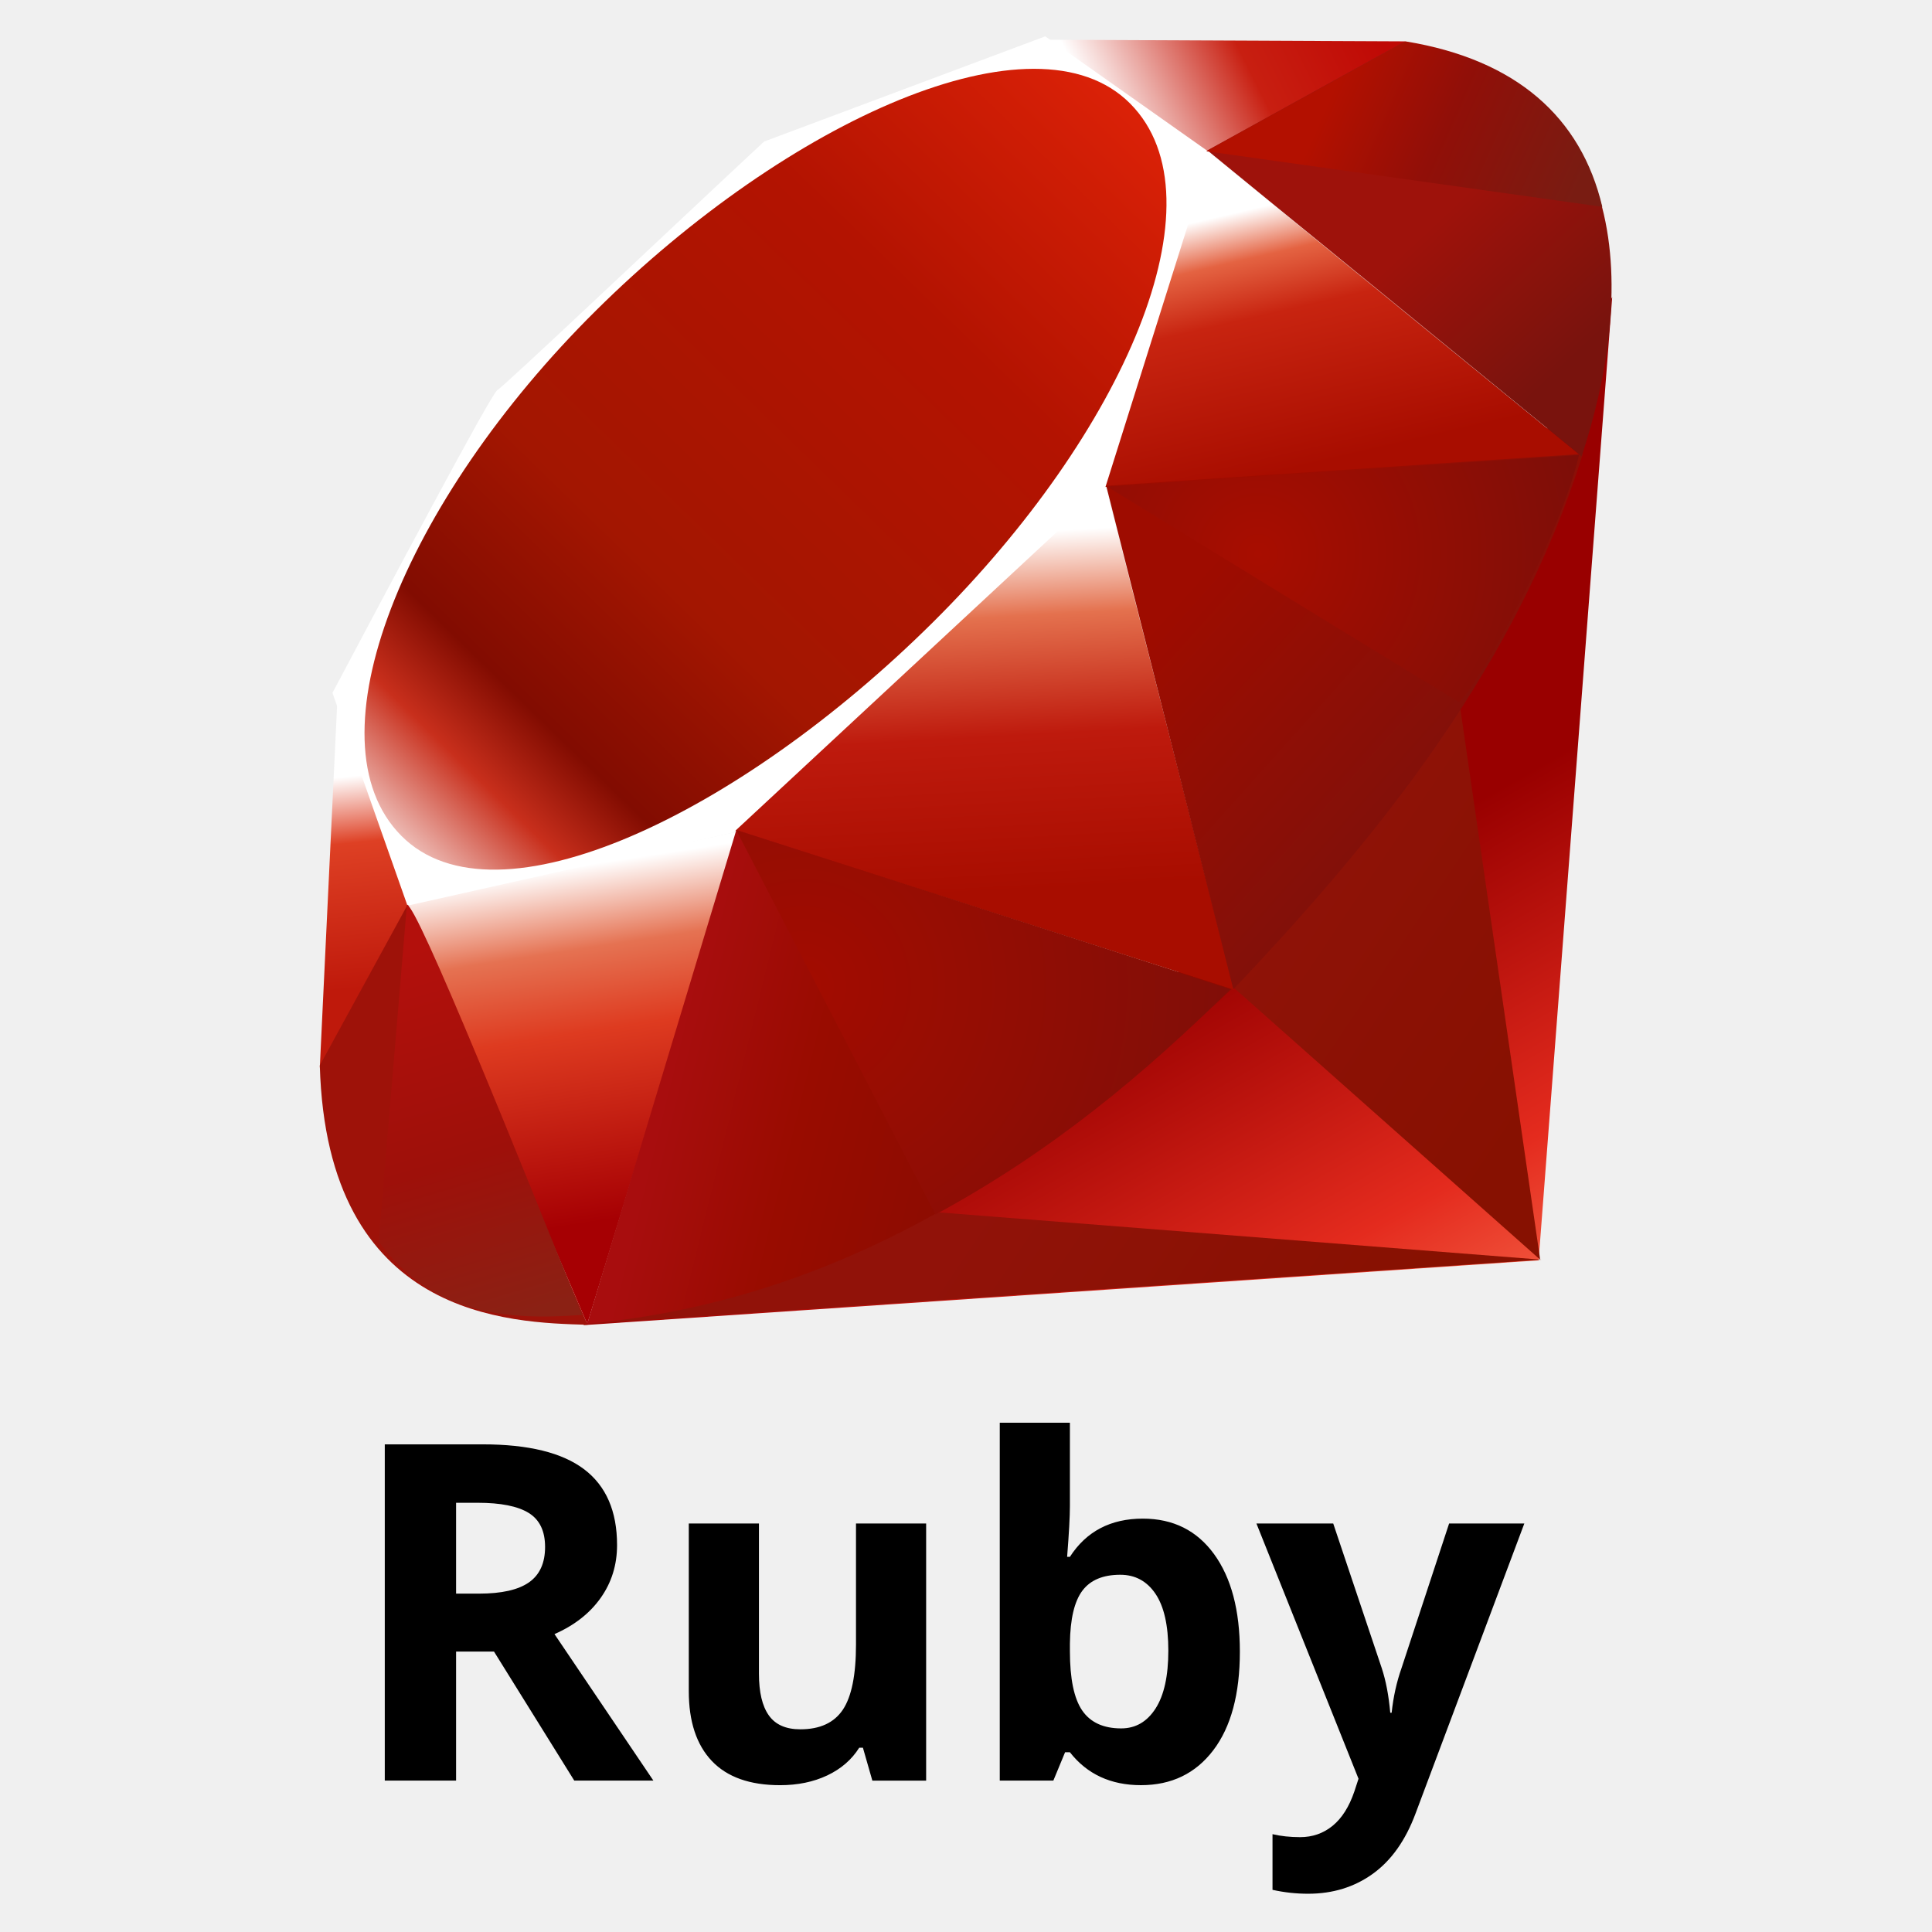
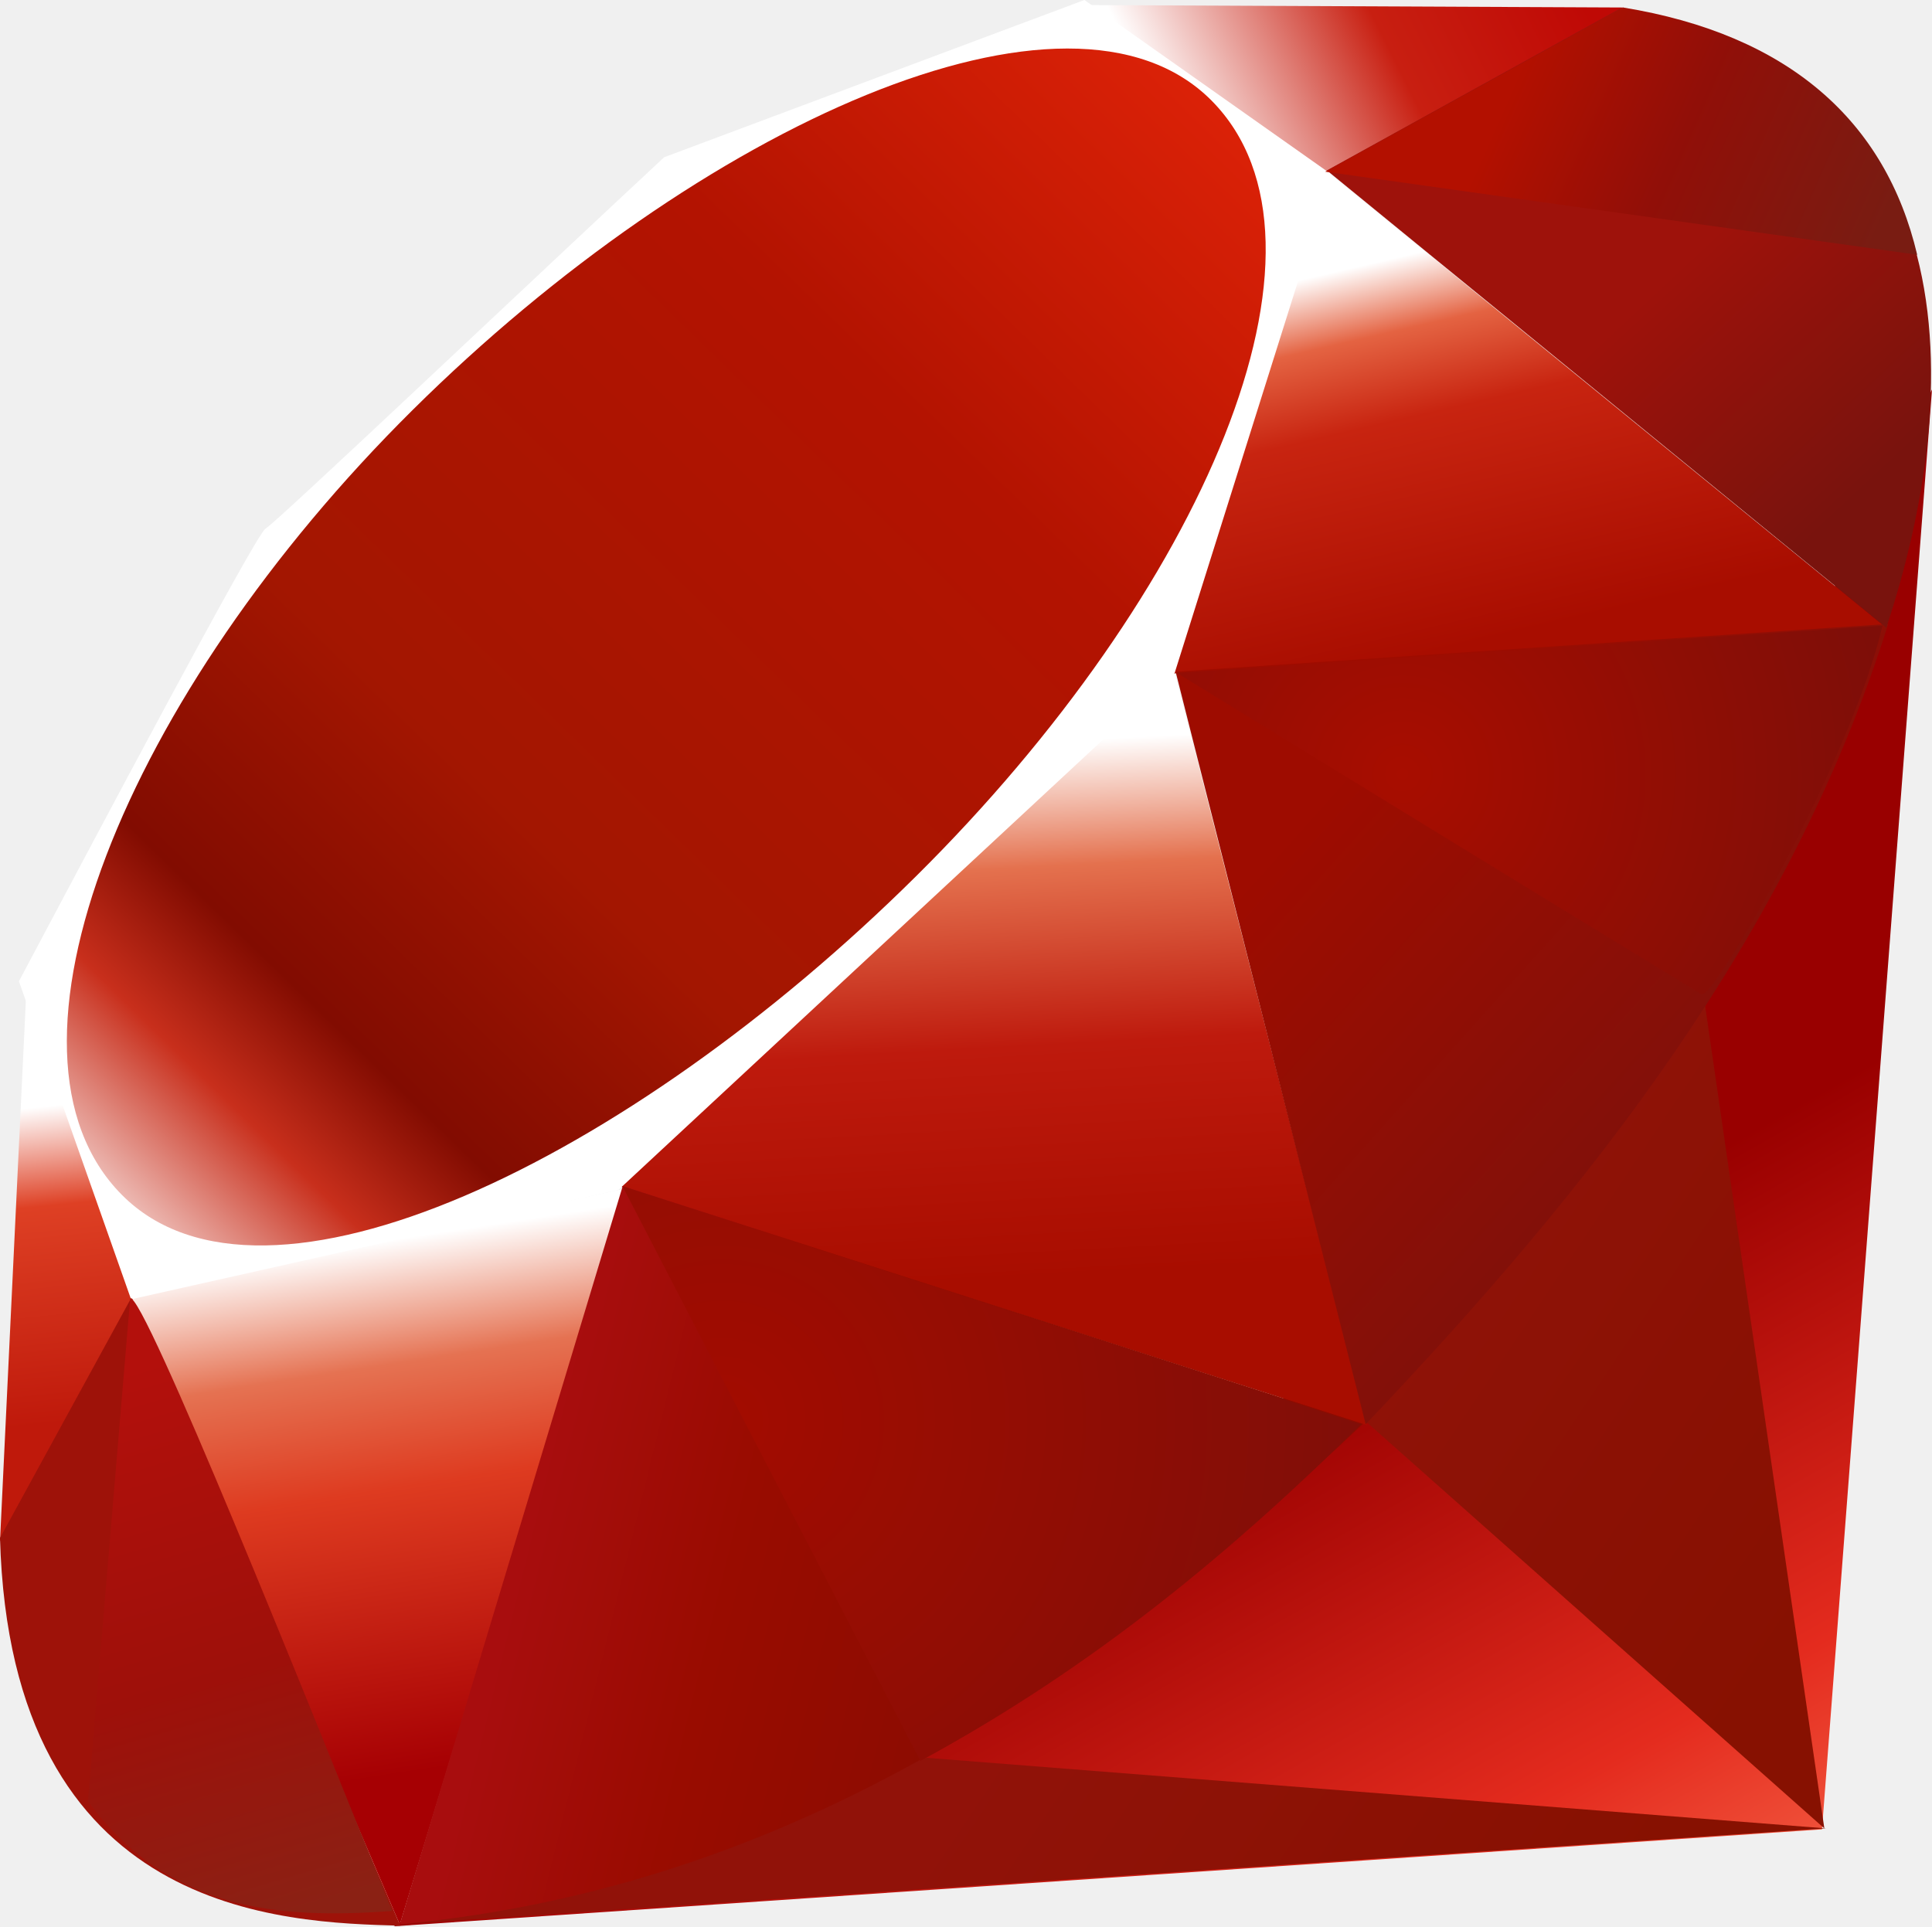
- <svg xmlns="http://www.w3.org/2000/svg" viewBox="0 0 128 128" id="ruby">
-   <path d="M30.217 109.422v8.547h-4.724v-22.277h6.491c3.026 0 5.266.551 6.719 1.653 1.453 1.103 2.179 2.776 2.179 5.02 0 1.311-.361 2.477-1.083 3.497-.721 1.021-1.742 1.822-3.063 2.401l6.552 9.705h-5.242l-5.317-8.547h-2.512zm0-3.84h1.524c1.492 0 2.595-.25 3.306-.747.71-.498 1.066-1.28 1.066-2.346 0-1.057-.363-1.808-1.089-2.255-.726-.447-1.851-.671-3.375-.671h-1.432v6.019zM57.795 117.969l-.625-2.179h-.244c-.498.793-1.205 1.404-2.118 1.836-.915.432-1.957.647-3.124.647-2.002 0-3.509-.535-4.526-1.607-1.016-1.072-1.524-2.613-1.524-4.624v-11.108h4.648v9.95c0 1.229.218 2.151.656 2.766.436.615 1.131.921 2.086.921 1.301 0 2.24-.435 2.819-1.302.579-.869.869-2.308.869-4.319v-8.015h4.647v17.035h-3.564zM75.713 100.613c2.011 0 3.586.786 4.725 2.355 1.137 1.569 1.706 3.72 1.706 6.453 0 2.813-.587 4.992-1.759 6.535-1.173 1.545-2.771 2.316-4.793 2.316-2 0-3.57-.727-4.708-2.18h-.32l-.776 1.875h-3.551v-23.707h4.647v5.516c0 .701-.062 1.823-.184 3.368h.184c1.086-1.686 2.697-2.531 4.829-2.531zm-1.493 3.719c-1.147 0-1.985.353-2.513 1.059-.528.707-.803 1.872-.823 3.498v.502c0 1.829.271 3.139.814 3.932.544.792 1.405 1.188 2.583 1.188.955 0 1.713-.44 2.278-1.318.564-.878.846-2.156.846-3.832 0-1.676-.286-2.934-.854-3.772-.568-.838-1.345-1.257-2.331-1.257zM83.241 100.934h5.088l3.215 9.584c.275.833.463 1.818.564 2.956h.092c.111-1.046.329-2.032.654-2.956l3.154-9.584h4.983l-7.207 19.214c-.661 1.777-1.602 3.108-2.826 3.992-1.225.884-2.654 1.325-4.29 1.325-.803 0-1.59-.086-2.361-.259v-3.687c.558.131 1.167.197 1.828.197.822 0 1.541-.251 2.156-.754.615-.502 1.095-1.261 1.44-2.277l.274-.839-6.764-16.912z" />
-   <linearGradient id="a" x1="143.917" x2="125.854" y1="2125.439" y2="2157.331" gradientTransform="matrix(1 0 0 -1 -47.5 2221)" gradientUnits="userSpaceOnUse">
-     <stop offset="0" stop-color="#FB7655" />
-     <stop offset="0" stop-color="#FB7655" />
-     <stop offset=".41" stop-color="#E42B1E" />
-     <stop offset=".99" stop-color="#900" />
-     <stop offset="1" stop-color="#900" />
-   </linearGradient>
-   <path fill="url(#a)" d="M87.524 58.767l-48.886 29.028 63.3-4.294 4.875-63.828z" />
-   <linearGradient id="b" x1="152.913" x2="129.634" y1="2152.229" y2="2167.85" gradientTransform="matrix(1 0 0 -1 -47.5 2221)" gradientUnits="userSpaceOnUse">
-     <stop offset="0" stop-color="#871101" />
-     <stop offset="0" stop-color="#871101" />
-     <stop offset=".99" stop-color="#911209" />
-     <stop offset="1" stop-color="#911209" />
-   </linearGradient>
-   <path fill="url(#b)" d="M102.041 83.457l-5.441-37.552-14.818 19.57z" />
-   <linearGradient id="c" x1="134.287" x2="111.008" y1="2124.472" y2="2140.093" gradientTransform="matrix(1 0 0 -1 -47.5 2221)" gradientUnits="userSpaceOnUse">
-     <stop offset="0" stop-color="#871101" />
-     <stop offset="0" stop-color="#871101" />
-     <stop offset=".99" stop-color="#911209" />
-     <stop offset="1" stop-color="#911209" />
-   </linearGradient>
-   <path fill="url(#c)" d="M102.114 83.457l-39.858-3.129-23.405 7.385z" />
-   <linearGradient id="d" x1="85.411" x2="89.02" y1="2163.54" y2="2140.086" gradientTransform="matrix(1 0 0 -1 -47.5 2221)" gradientUnits="userSpaceOnUse">
-     <stop offset="0" stop-color="#fff" />
-     <stop offset="0" stop-color="#fff" />
-     <stop offset=".23" stop-color="#E57252" />
-     <stop offset=".46" stop-color="#DE3B20" />
-     <stop offset=".99" stop-color="#A60003" />
-     <stop offset="1" stop-color="#A60003" />
-   </linearGradient>
-   <path fill="url(#d)" d="M38.906 87.722l9.957-32.62-21.91 4.686z" />
-   <linearGradient id="e" x1="110.233" x2="111.563" y1="2185.439" y2="2161.502" gradientTransform="matrix(1 0 0 -1 -47.5 2221)" gradientUnits="userSpaceOnUse">
-     <stop offset="0" stop-color="#fff" />
-     <stop offset="0" stop-color="#fff" />
-     <stop offset=".23" stop-color="#E4714E" />
-     <stop offset=".56" stop-color="#BE1A0D" />
-     <stop offset=".99" stop-color="#A80D00" />
-     <stop offset="1" stop-color="#A80D00" />
-   </linearGradient>
-   <path fill="url(#e)" d="M81.777 65.582l-9.162-35.887-26.219 24.577z" />
-   <linearGradient id="f" x1="132.261" x2="136.242" y1="2207.563" y2="2190.407" gradientTransform="matrix(1 0 0 -1 -47.5 2221)" gradientUnits="userSpaceOnUse">
-     <stop offset="0" stop-color="#fff" />
-     <stop offset="0" stop-color="#fff" />
-     <stop offset=".18" stop-color="#E46342" />
-     <stop offset=".4" stop-color="#C82410" />
-     <stop offset=".99" stop-color="#A80D00" />
-     <stop offset="1" stop-color="#A80D00" />
-   </linearGradient>
-   <path fill="url(#f)" d="M104.734 30.201l-24.785-20.243-6.901 22.313z" />
-   <linearGradient id="g" x1="120.105" x2="137.258" y1="2213.604" y2="2222.18" gradientTransform="matrix(1 0 0 -1 -47.5 2221)" gradientUnits="userSpaceOnUse">
-     <stop offset="0" stop-color="#fff" />
-     <stop offset="0" stop-color="#fff" />
-     <stop offset=".54" stop-color="#C81F11" />
-     <stop offset=".99" stop-color="#BF0905" />
-     <stop offset="1" stop-color="#BF0905" />
-   </linearGradient>
-   <path fill="url(#g)" d="M93.142 2.741l-14.576 8.056-9.197-8.164z" />
-   <linearGradient id="h" x1="70.375" x2="71.787" y1="2169.518" y2="2155.382" gradientTransform="matrix(1 0 0 -1 -47.5 2221)" gradientUnits="userSpaceOnUse">
-     <stop offset="0" stop-color="#fff" />
-     <stop offset="0" stop-color="#fff" />
-     <stop offset=".31" stop-color="#DE4024" />
-     <stop offset=".99" stop-color="#BF190B" />
-     <stop offset="1" stop-color="#BF190B" />
-   </linearGradient>
-   <path fill="url(#h)" d="M21.188 70.73l6.107-11.137-4.941-13.267z" />
-   <path fill="#fff" d="M22.026 45.905l4.97 14.098 21.595-4.845 24.655-22.913 6.958-22.1-10.955-7.737-18.627 6.971c-5.868 5.458-17.256 16.258-17.667 16.461-.406.208-7.519 13.653-10.929 20.065z" />
-   <linearGradient id="i" x1="60.669" x2="127.036" y1="2151.563" y2="2219.806" gradientTransform="matrix(1 0 0 -1 -47.5 2221)" gradientUnits="userSpaceOnUse">
-     <stop offset="0" stop-color="#BD0012" />
-     <stop offset="0" stop-color="#BD0012" />
-     <stop offset=".07" stop-color="#fff" />
-     <stop offset=".17" stop-color="#fff" />
-     <stop offset=".27" stop-color="#C82F1C" />
-     <stop offset=".33" stop-color="#820C01" />
-     <stop offset=".46" stop-color="#A31601" />
-     <stop offset=".72" stop-color="#B31301" />
-     <stop offset=".99" stop-color="#E82609" />
-     <stop offset="1" stop-color="#E82609" />
-   </linearGradient>
-   <path fill="url(#i)" d="M39.477 20.581c12.719-12.611 29.115-20.061 35.407-13.712 6.289 6.348-.38 21.776-13.099 34.382-12.718 12.607-28.912 20.468-35.199 14.119-6.294-6.344.173-22.183 12.891-34.789z" />
-   <linearGradient id="j" x1="111.505" x2="91.514" y1="2144.677" y2="2149.611" gradientTransform="matrix(1 0 0 -1 -47.5 2221)" gradientUnits="userSpaceOnUse">
-     <stop offset="0" stop-color="#8C0C01" />
-     <stop offset="0" stop-color="#8C0C01" />
-     <stop offset=".54" stop-color="#990C00" />
-     <stop offset=".99" stop-color="#A80D0E" />
-     <stop offset="1" stop-color="#A80D0E" />
-   </linearGradient>
-   <path fill="url(#j)" d="M38.906 87.709l9.879-32.724 32.811 10.541c-11.864 11.125-25.058 20.528-42.69 22.183z" />
-   <linearGradient id="k" x1="145.839" x2="128.08" y1="2168.67" y2="2184.586" gradientTransform="matrix(1 0 0 -1 -47.5 2221)" gradientUnits="userSpaceOnUse">
-     <stop offset="0" stop-color="#7E110B" />
-     <stop offset="0" stop-color="#7E110B" />
-     <stop offset=".99" stop-color="#9E0C00" />
-     <stop offset="1" stop-color="#9E0C00" />
-   </linearGradient>
-   <path fill="url(#k)" d="M73.289 32.181l8.423 33.363c9.91-10.419 18.804-21.621 23.159-35.476l-31.582 2.113z" />
-   <linearGradient id="l" x1="152.364" x2="143.518" y1="2197.874" y2="2207.331" gradientTransform="matrix(1 0 0 -1 -47.5 2221)" gradientUnits="userSpaceOnUse">
-     <stop offset="0" stop-color="#79130D" />
-     <stop offset="0" stop-color="#79130D" />
-     <stop offset=".99" stop-color="#9E120B" />
-     <stop offset="1" stop-color="#9E120B" />
-   </linearGradient>
-   <path fill="url(#l)" d="M104.785 30.236c3.371-10.174 4.148-24.768-11.746-27.477l-13.043 7.204 24.789 20.273z" />
-   <path fill="#9E1209" d="M21.188 70.583c.467 16.789 12.581 17.04 17.741 17.188l-11.92-27.837-5.821 10.649z" />
-   <radialGradient id="m" cx="130.847" cy="2184.281" r="21.762" gradientTransform="matrix(1 0 0 -1 -47.5 2221)" gradientUnits="userSpaceOnUse">
-     <stop offset="0" stop-color="#A80D00" />
-     <stop offset="0" stop-color="#A80D00" />
-     <stop offset=".99" stop-color="#7E0E08" />
-     <stop offset="1" stop-color="#7E0E08" />
+ <svg xmlns="http://www.w3.org/2000/svg" xmlns:xlink="http://www.w3.org/1999/xlink" version="1.1" id="Layer_1" width="198.13" height="197.58" viewBox="0 0 198.13 197.58" overflow="visible" enable-background="new 0 0 198.13 197.58" xml:space="preserve">
+   <defs id="defs3489">
+     <linearGradient id="XMLID_17_-9" gradientUnits="userSpaceOnUse" x1="174.074" y1="215.549" x2="132.276" y2="141.753">
+       <stop offset="0" style="stop-color:#FB7655" id="stop3272-4" />
+       <stop offset="0" style="stop-color:#FB7655" id="stop3274-5" />
+       <stop offset="0.41" style="stop-color:#E42B1E" id="stop3276-1" />
+       <stop offset="0.99" style="stop-color:#990000" id="stop3278-0" />
+       <stop offset="1" style="stop-color:#990000" id="stop3280-3" />
+     </linearGradient>
+     <linearGradient id="XMLID_18_-7" gradientUnits="userSpaceOnUse" x1="194.895" y1="153.558" x2="141.028" y2="117.409">
+       <stop offset="0" style="stop-color:#871101" id="stop3285-8" />
+       <stop offset="0" style="stop-color:#871101" id="stop3287-8" />
+       <stop offset="0.99" style="stop-color:#911209" id="stop3289-6" />
+       <stop offset="1" style="stop-color:#911209" id="stop3291-0" />
+     </linearGradient>
+     <linearGradient id="XMLID_19_-4" gradientUnits="userSpaceOnUse" x1="151.795" y1="217.785" x2="97.93" y2="181.638">
+       <stop offset="0" style="stop-color:#871101" id="stop3296-6" />
+       <stop offset="0" style="stop-color:#871101" id="stop3298-7" />
+       <stop offset="0.99" style="stop-color:#911209" id="stop3300-6" />
+       <stop offset="1" style="stop-color:#911209" id="stop3302-0" />
+     </linearGradient>
+     <linearGradient id="XMLID_20_-9" gradientUnits="userSpaceOnUse" x1="38.696" y1="127.391" x2="47.047" y2="181.661">
+       <stop offset="0" style="stop-color:#FFFFFF" id="stop3307-7" />
+       <stop offset="0" style="stop-color:#FFFFFF" id="stop3309-5" />
+       <stop offset="0.23" style="stop-color:#E57252" id="stop3311-9" />
+       <stop offset="0.46" style="stop-color:#DE3B20" id="stop3313-7" />
+       <stop offset="0.99" style="stop-color:#A60003" id="stop3315-8" />
+       <stop offset="1" style="stop-color:#A60003" id="stop3317-5" />
+     </linearGradient>
+     <linearGradient id="XMLID_21_-3" gradientUnits="userSpaceOnUse" x1="96.133" y1="76.715" x2="99.21" y2="132.102">
+       <stop offset="0" style="stop-color:#FFFFFF" id="stop3322-3" />
+       <stop offset="0" style="stop-color:#FFFFFF" id="stop3324-8" />
+       <stop offset="0.23" style="stop-color:#E4714E" id="stop3326-3" />
+       <stop offset="0.56" style="stop-color:#BE1A0D" id="stop3328-7" />
+       <stop offset="0.99" style="stop-color:#A80D00" id="stop3330-9" />
+       <stop offset="1" style="stop-color:#A80D00" id="stop3332-3" />
+     </linearGradient>
+     <linearGradient id="XMLID_22_-7" gradientUnits="userSpaceOnUse" x1="147.103" y1="25.521" x2="156.314" y2="65.216">
+       <stop offset="0" style="stop-color:#FFFFFF" id="stop3337-8" />
+       <stop offset="0" style="stop-color:#FFFFFF" id="stop3339-7" />
+       <stop offset="0.18" style="stop-color:#E46342" id="stop3341-4" />
+       <stop offset="0.4" style="stop-color:#C82410" id="stop3343-1" />
+       <stop offset="0.99" style="stop-color:#A80D00" id="stop3345-9" />
+       <stop offset="1" style="stop-color:#A80D00" id="stop3347-0" />
+     </linearGradient>
+     <linearGradient id="XMLID_23_-9" gradientUnits="userSpaceOnUse" x1="118.976" y1="11.541" x2="158.669" y2="-8.305">
+       <stop offset="0" style="stop-color:#FFFFFF" id="stop3352-8" />
+       <stop offset="0" style="stop-color:#FFFFFF" id="stop3354-8" />
+       <stop offset="0.54" style="stop-color:#C81F11" id="stop3356-5" />
+       <stop offset="0.99" style="stop-color:#BF0905" id="stop3358-8" />
+       <stop offset="1" style="stop-color:#BF0905" id="stop3360-4" />
+     </linearGradient>
+     <linearGradient id="XMLID_24_-3" gradientUnits="userSpaceOnUse" x1="3.903" y1="113.555" x2="7.17" y2="146.263">
+       <stop offset="0" style="stop-color:#FFFFFF" id="stop3365-7" />
+       <stop offset="0" style="stop-color:#FFFFFF" id="stop3367-1" />
+       <stop offset="0.31" style="stop-color:#DE4024" id="stop3369-3" />
+       <stop offset="0.99" style="stop-color:#BF190B" id="stop3371-8" />
+       <stop offset="1" style="stop-color:#BF190B" id="stop3373-0" />
+     </linearGradient>
+     <linearGradient id="XMLID_25_-9" gradientUnits="userSpaceOnUse" x1="-18.556" y1="155.105" x2="135.015" y2="-2.809">
+       <stop offset="0" style="stop-color:#BD0012" id="stop3380-7" />
+       <stop offset="0" style="stop-color:#BD0012" id="stop3382-9" />
+       <stop offset="0.07" style="stop-color:#FFFFFF" id="stop3384-9" />
+       <stop offset="0.17" style="stop-color:#FFFFFF" id="stop3386-3" />
+       <stop offset="0.27" style="stop-color:#C82F1C" id="stop3388-2" />
+       <stop offset="0.33" style="stop-color:#820C01" id="stop3390-4" />
+       <stop offset="0.46" style="stop-color:#A31601" id="stop3392-3" />
+       <stop offset="0.72" style="stop-color:#B31301" id="stop3394-7" />
+       <stop offset="0.99" style="stop-color:#E82609" id="stop3396-1" />
+       <stop offset="1" style="stop-color:#E82609" id="stop3398-2" />
+     </linearGradient>
+     <linearGradient id="XMLID_26_-2" gradientUnits="userSpaceOnUse" x1="99.075" y1="171.033" x2="52.818" y2="159.617">
+       <stop offset="0" style="stop-color:#8C0C01" id="stop3403-0" />
+       <stop offset="0" style="stop-color:#8C0C01" id="stop3405-2" />
+       <stop offset="0.54" style="stop-color:#990C00" id="stop3407-1" />
+       <stop offset="0.99" style="stop-color:#A80D0E" id="stop3409-7" />
+       <stop offset="1" style="stop-color:#A80D0E" id="stop3411-5" />
+     </linearGradient>
+     <linearGradient id="XMLID_27_-1" gradientUnits="userSpaceOnUse" x1="178.526" y1="115.515" x2="137.433" y2="78.684">
+       <stop offset="0" style="stop-color:#7E110B" id="stop3416-7" />
+       <stop offset="0" style="stop-color:#7E110B" id="stop3418-4" />
+       <stop offset="0.99" style="stop-color:#9E0C00" id="stop3420-1" />
+       <stop offset="1" style="stop-color:#9E0C00" id="stop3422-7" />
+     </linearGradient>
+     <linearGradient id="XMLID_28_-1" gradientUnits="userSpaceOnUse" x1="193.624" y1="47.937" x2="173.154" y2="26.054">
+       <stop offset="0" style="stop-color:#79130D" id="stop3427-1" />
+       <stop offset="0" style="stop-color:#79130D" id="stop3429-1" />
+       <stop offset="0.99" style="stop-color:#9E120B" id="stop3431-7" />
+       <stop offset="1" style="stop-color:#9E120B" id="stop3433-0" />
+     </linearGradient>
+     <radialGradient id="XMLID_29_-4" cx="143.832" cy="79.388" r="50.358" gradientUnits="userSpaceOnUse">
+       <stop offset="0" style="stop-color:#A80D00" id="stop3440-0" />
+       <stop offset="0" style="stop-color:#A80D00" id="stop3442-8" />
+       <stop offset="0.99" style="stop-color:#7E0E08" id="stop3444-5" />
+       <stop offset="1" style="stop-color:#7E0E08" id="stop3446-1" />
+     </radialGradient>
+     <radialGradient id="XMLID_30_-6" cx="74.092" cy="145.751" r="66.944" gradientUnits="userSpaceOnUse">
+       <stop offset="0" style="stop-color:#A30C00" id="stop3451-6" />
+       <stop offset="0" style="stop-color:#A30C00" id="stop3453-2" />
+       <stop offset="0.99" style="stop-color:#800E08" id="stop3455-1" />
+       <stop offset="1" style="stop-color:#800E08" id="stop3457-9" />
+     </radialGradient>
+     <linearGradient id="XMLID_31_-6" gradientUnits="userSpaceOnUse" x1="26.67" y1="197.336" x2="9.989" y2="140.742">
+       <stop offset="0" style="stop-color:#8B2114" id="stop3462-4" />
+       <stop offset="0" style="stop-color:#8B2114" id="stop3464-8" />
+       <stop offset="0.43" style="stop-color:#9E100A" id="stop3466-0" />
+       <stop offset="0.99" style="stop-color:#B3100C" id="stop3468-8" />
+       <stop offset="1" style="stop-color:#B3100C" id="stop3470-1" />
+     </linearGradient>
+     <linearGradient id="XMLID_32_-0" gradientUnits="userSpaceOnUse" x1="154.641" y1="9.798" x2="192.039" y2="26.306">
+       <stop offset="0" style="stop-color:#B31000" id="stop3475-2" />
+       <stop offset="0" style="stop-color:#B31000" id="stop3477-2" />
+       <stop offset="0.44" style="stop-color:#910F08" id="stop3479-9" />
+       <stop offset="0.99" style="stop-color:#791C12" id="stop3481-7" />
+       <stop offset="1" style="stop-color:#791C12" id="stop3483-5" />
+     </linearGradient>
+     <linearGradient y2="141.753" x2="132.276" y1="215.549" x1="174.074" gradientUnits="userSpaceOnUse" id="linearGradient3448" xlink:href="#XMLID_17_-9" />
+   </defs>
+   <linearGradient id="XMLID_17_" gradientUnits="userSpaceOnUse" x1="174.074" y1="215.549" x2="132.276" y2="141.753">
+     <stop offset="0" style="stop-color:#FB7655" id="stop3272" />
+     <stop offset="0" style="stop-color:#FB7655" id="stop3274" />
+     <stop offset="0.41" style="stop-color:#E42B1E" id="stop3276" />
+     <stop offset="0.99" style="stop-color:#990000" id="stop3278" />
+     <stop offset="1" style="stop-color:#990000" id="stop3280" />
+   </linearGradient>
+   <linearGradient id="XMLID_18_" gradientUnits="userSpaceOnUse" x1="194.895" y1="153.558" x2="141.028" y2="117.409">
+     <stop offset="0" style="stop-color:#871101" id="stop3285" />
+     <stop offset="0" style="stop-color:#871101" id="stop3287" />
+     <stop offset="0.99" style="stop-color:#911209" id="stop3289" />
+     <stop offset="1" style="stop-color:#911209" id="stop3291" />
+   </linearGradient>
+   <linearGradient id="XMLID_19_" gradientUnits="userSpaceOnUse" x1="151.795" y1="217.785" x2="97.93" y2="181.638">
+     <stop offset="0" style="stop-color:#871101" id="stop3296" />
+     <stop offset="0" style="stop-color:#871101" id="stop3298" />
+     <stop offset="0.99" style="stop-color:#911209" id="stop3300" />
+     <stop offset="1" style="stop-color:#911209" id="stop3302" />
+   </linearGradient>
+   <linearGradient id="XMLID_20_" gradientUnits="userSpaceOnUse" x1="38.696" y1="127.391" x2="47.047" y2="181.661">
+     <stop offset="0" style="stop-color:#FFFFFF" id="stop3307" />
+     <stop offset="0" style="stop-color:#FFFFFF" id="stop3309" />
+     <stop offset="0.23" style="stop-color:#E57252" id="stop3311" />
+     <stop offset="0.46" style="stop-color:#DE3B20" id="stop3313" />
+     <stop offset="0.99" style="stop-color:#A60003" id="stop3315" />
+     <stop offset="1" style="stop-color:#A60003" id="stop3317" />
+   </linearGradient>
+   <linearGradient id="XMLID_21_" gradientUnits="userSpaceOnUse" x1="96.133" y1="76.715" x2="99.21" y2="132.102">
+     <stop offset="0" style="stop-color:#FFFFFF" id="stop3322" />
+     <stop offset="0" style="stop-color:#FFFFFF" id="stop3324" />
+     <stop offset="0.23" style="stop-color:#E4714E" id="stop3326" />
+     <stop offset="0.56" style="stop-color:#BE1A0D" id="stop3328" />
+     <stop offset="0.99" style="stop-color:#A80D00" id="stop3330" />
+     <stop offset="1" style="stop-color:#A80D00" id="stop3332" />
+   </linearGradient>
+   <linearGradient id="XMLID_22_" gradientUnits="userSpaceOnUse" x1="147.103" y1="25.521" x2="156.314" y2="65.216">
+     <stop offset="0" style="stop-color:#FFFFFF" id="stop3337" />
+     <stop offset="0" style="stop-color:#FFFFFF" id="stop3339" />
+     <stop offset="0.18" style="stop-color:#E46342" id="stop3341" />
+     <stop offset="0.4" style="stop-color:#C82410" id="stop3343" />
+     <stop offset="0.99" style="stop-color:#A80D00" id="stop3345" />
+     <stop offset="1" style="stop-color:#A80D00" id="stop3347" />
+   </linearGradient>
+   <linearGradient id="XMLID_23_" gradientUnits="userSpaceOnUse" x1="118.976" y1="11.541" x2="158.669" y2="-8.305">
+     <stop offset="0" style="stop-color:#FFFFFF" id="stop3352" />
+     <stop offset="0" style="stop-color:#FFFFFF" id="stop3354" />
+     <stop offset="0.54" style="stop-color:#C81F11" id="stop3356" />
+     <stop offset="0.99" style="stop-color:#BF0905" id="stop3358" />
+     <stop offset="1" style="stop-color:#BF0905" id="stop3360" />
+   </linearGradient>
+   <linearGradient id="XMLID_24_" gradientUnits="userSpaceOnUse" x1="3.903" y1="113.555" x2="7.17" y2="146.263">
+     <stop offset="0" style="stop-color:#FFFFFF" id="stop3365" />
+     <stop offset="0" style="stop-color:#FFFFFF" id="stop3367" />
+     <stop offset="0.31" style="stop-color:#DE4024" id="stop3369" />
+     <stop offset="0.99" style="stop-color:#BF190B" id="stop3371" />
+     <stop offset="1" style="stop-color:#BF190B" id="stop3373" />
+   </linearGradient>
+   <linearGradient id="XMLID_25_" gradientUnits="userSpaceOnUse" x1="-18.556" y1="155.105" x2="135.015" y2="-2.809">
+     <stop offset="0" style="stop-color:#BD0012" id="stop3380" />
+     <stop offset="0" style="stop-color:#BD0012" id="stop3382" />
+     <stop offset="0.07" style="stop-color:#FFFFFF" id="stop3384" />
+     <stop offset="0.17" style="stop-color:#FFFFFF" id="stop3386" />
+     <stop offset="0.27" style="stop-color:#C82F1C" id="stop3388" />
+     <stop offset="0.33" style="stop-color:#820C01" id="stop3390" />
+     <stop offset="0.46" style="stop-color:#A31601" id="stop3392" />
+     <stop offset="0.72" style="stop-color:#B31301" id="stop3394" />
+     <stop offset="0.99" style="stop-color:#E82609" id="stop3396" />
+     <stop offset="1" style="stop-color:#E82609" id="stop3398" />
+   </linearGradient>
+   <linearGradient id="XMLID_26_" gradientUnits="userSpaceOnUse" x1="99.075" y1="171.033" x2="52.818" y2="159.617">
+     <stop offset="0" style="stop-color:#8C0C01" id="stop3403" />
+     <stop offset="0" style="stop-color:#8C0C01" id="stop3405" />
+     <stop offset="0.54" style="stop-color:#990C00" id="stop3407" />
+     <stop offset="0.99" style="stop-color:#A80D0E" id="stop3409" />
+     <stop offset="1" style="stop-color:#A80D0E" id="stop3411" />
+   </linearGradient>
+   <linearGradient id="XMLID_27_" gradientUnits="userSpaceOnUse" x1="178.526" y1="115.515" x2="137.433" y2="78.684">
+     <stop offset="0" style="stop-color:#7E110B" id="stop3416" />
+     <stop offset="0" style="stop-color:#7E110B" id="stop3418" />
+     <stop offset="0.99" style="stop-color:#9E0C00" id="stop3420" />
+     <stop offset="1" style="stop-color:#9E0C00" id="stop3422" />
+   </linearGradient>
+   <linearGradient id="XMLID_28_" gradientUnits="userSpaceOnUse" x1="193.624" y1="47.937" x2="173.154" y2="26.054">
+     <stop offset="0" style="stop-color:#79130D" id="stop3427" />
+     <stop offset="0" style="stop-color:#79130D" id="stop3429" />
+     <stop offset="0.99" style="stop-color:#9E120B" id="stop3431" />
+     <stop offset="1" style="stop-color:#9E120B" id="stop3433" />
+   </linearGradient>
+   <radialGradient id="XMLID_29_" cx="143.832" cy="79.388" r="50.358" gradientUnits="userSpaceOnUse">
+     <stop offset="0" style="stop-color:#A80D00" id="stop3440" />
+     <stop offset="0" style="stop-color:#A80D00" id="stop3442" />
+     <stop offset="0.99" style="stop-color:#7E0E08" id="stop3444" />
+     <stop offset="1" style="stop-color:#7E0E08" id="stop3446" />
  </radialGradient>
-   <path fill="url(#m)" d="M73.337 32.232c7.615 4.68 22.96 14.08 23.271 14.253.484.272 6.617-10.342 8.008-16.34l-31.279 2.087z" />
-   <radialGradient id="n" cx="100.707" cy="2155.602" r="28.932" gradientTransform="matrix(1 0 0 -1 -47.5 2221)" gradientUnits="userSpaceOnUse">
-     <stop offset="0" stop-color="#A30C00" />
-     <stop offset="0" stop-color="#A30C00" />
-     <stop offset=".99" stop-color="#800E08" />
-     <stop offset="1" stop-color="#800E08" />
+   <radialGradient id="XMLID_30_" cx="74.092" cy="145.751" r="66.944" gradientUnits="userSpaceOnUse">
+     <stop offset="0" style="stop-color:#A30C00" id="stop3451" />
+     <stop offset="0" style="stop-color:#A30C00" id="stop3453" />
+     <stop offset="0.99" style="stop-color:#800E08" id="stop3455" />
+     <stop offset="1" style="stop-color:#800E08" id="stop3457" />
  </radialGradient>
-   <path fill="url(#n)" d="M48.772 54.986l13.207 25.48c7.81-4.235 13.924-9.395 19.526-14.922l-32.733-10.558z" />
-   <linearGradient id="o" x1="80.214" x2="73.005" y1="2133.309" y2="2157.766" gradientTransform="matrix(1 0 0 -1 -47.5 2221)" gradientUnits="userSpaceOnUse">
-     <stop offset="0" stop-color="#8B2114" />
-     <stop offset="0" stop-color="#8B2114" />
-     <stop offset=".43" stop-color="#9E100A" />
-     <stop offset=".99" stop-color="#B3100C" />
-     <stop offset="1" stop-color="#B3100C" />
-   </linearGradient>
-   <path fill="url(#o)" d="M26.957 59.969l-1.872 22.282c3.532 4.823 8.389 5.241 13.485 4.866-3.687-9.175-11.051-27.521-11.613-27.148z" />
-   <linearGradient id="p" x1="135.518" x2="151.68" y1="2214.356" y2="2207.222" gradientTransform="matrix(1 0 0 -1 -47.5 2221)" gradientUnits="userSpaceOnUse">
-     <stop offset="0" stop-color="#B31000" />
-     <stop offset="0" stop-color="#B31000" />
-     <stop offset=".44" stop-color="#910F08" />
-     <stop offset=".99" stop-color="#791C12" />
-     <stop offset="1" stop-color="#791C12" />
-   </linearGradient>
-   <path fill="url(#p)" d="M79.919 10.02l26.237 3.683c-1.401-5.935-5.701-9.763-13.03-10.961l-13.207 7.278z" />
+   <linearGradient id="XMLID_31_" gradientUnits="userSpaceOnUse" x1="26.67" y1="197.336" x2="9.989" y2="140.742">
+     <stop offset="0" style="stop-color:#8B2114" id="stop3462" />
+     <stop offset="0" style="stop-color:#8B2114" id="stop3464" />
+     <stop offset="0.43" style="stop-color:#9E100A" id="stop3466" />
+     <stop offset="0.99" style="stop-color:#B3100C" id="stop3468" />
+     <stop offset="1" style="stop-color:#B3100C" id="stop3470" />
+   </linearGradient>
+   <linearGradient id="XMLID_32_" gradientUnits="userSpaceOnUse" x1="154.641" y1="9.798" x2="192.039" y2="26.306">
+     <stop offset="0" style="stop-color:#B31000" id="stop3475" />
+     <stop offset="0" style="stop-color:#B31000" id="stop3477" />
+     <stop offset="0.44" style="stop-color:#910F08" id="stop3479" />
+     <stop offset="0.99" style="stop-color:#791C12" id="stop3481" />
+     <stop offset="1" style="stop-color:#791C12" id="stop3483" />
+   </linearGradient>
+   <polygon style="fill:url(#linearGradient3448);fill-rule:evenodd" clip-rule="evenodd" points="153.5,130.41 40.38,197.58 186.849,187.641 198.13,39.95 " id="polygon3282" />
+   <polygon style="fill:url(#XMLID_18_-7);fill-rule:evenodd" clip-rule="evenodd" points="187.089,187.54 174.5,100.65 140.209,145.93 " id="polygon3293" />
+   <polygon style="fill:url(#XMLID_19_-4);fill-rule:evenodd" clip-rule="evenodd" points="187.259,187.54 95.03,180.3 40.87,197.391 " id="polygon3304" />
+   <polygon style="fill:url(#XMLID_20_-9);fill-rule:evenodd" clip-rule="evenodd" points="41,197.41 64.04,121.93 13.34,132.771 " id="polygon3319" />
+   <polygon style="fill:url(#XMLID_21_-3);fill-rule:evenodd" clip-rule="evenodd" points="140.2,146.18 119,63.14 58.33,120.01 " id="polygon3334" />
+   <polygon style="fill:url(#XMLID_22_-7);fill-rule:evenodd" clip-rule="evenodd" points="193.32,64.31 135.97,17.47 120,69.1 " id="polygon3349" />
+   <polygon style="fill:url(#XMLID_23_-9);fill-rule:evenodd" clip-rule="evenodd" points="166.5,0.77 132.77,19.41 111.49,0.52 " id="polygon3362" />
+   <polygon style="fill:url(#XMLID_24_-3);fill-rule:evenodd" clip-rule="evenodd" points="0,158.09 14.13,132.32 2.7,101.62 " id="polygon3375" />
+   <path style="fill:#ffffff;fill-rule:evenodd" clip-rule="evenodd" d="m 1.94,100.65 11.5,32.62 49.97,-11.211 57.05,-53.02 L 136.56,17.9 111.209,0 68.109,16.13 C 54.53,28.76 28.18,53.75 27.23,54.22 26.29,54.7 9.83,85.81 1.94,100.65 z" id="path3377" />
+   <path style="fill:url(#XMLID_25_-9);fill-rule:evenodd" clip-rule="evenodd" d="m 42.32,42.05 c 29.43,-29.18 67.37,-46.42 81.93,-31.73 14.551,14.69 -0.88,50.39 -30.31,79.56 -29.43,29.17 -66.9,47.36 -81.45,32.67 -14.56,-14.68 0.4,-51.33 29.83,-80.5 z" id="path3400" />
+   <path style="fill:url(#XMLID_26_-2);fill-rule:evenodd" clip-rule="evenodd" d="m 41,197.38 22.86,-75.72 75.92,24.39 C 112.33,171.79 81.8,193.55 41,197.38 z" id="path3413" />
+   <path style="fill:url(#XMLID_27_-1);fill-rule:evenodd" clip-rule="evenodd" d="m 120.56,68.89 19.49,77.2 C 162.98,121.98 183.56,96.06 193.639,64 l -73.079,4.89 z" id="path3424" />
+   <path style="fill:url(#XMLID_28_-1);fill-rule:evenodd" clip-rule="evenodd" d="m 193.44,64.39 c 7.8,-23.54 9.6,-57.31 -27.181,-63.58 l -30.18,16.67 57.361,46.91 z" id="path3435" />
+   <path style="fill:#9e1209;fill-rule:evenodd" clip-rule="evenodd" d="m 0,157.75 c 1.08,38.851 29.11,39.43 41.05,39.771 L 13.47,133.11 0,157.75 z" id="path3437" />
+   <path style="fill:url(#XMLID_29_-4);fill-rule:evenodd" clip-rule="evenodd" d="m 120.669,69.01 c 17.62,10.83 53.131,32.58 53.851,32.98 1.119,0.63 15.31,-23.93 18.53,-37.81 l -72.381,4.83 z" id="path3448" />
+   <path style="fill:url(#XMLID_30_-6);fill-rule:evenodd" clip-rule="evenodd" d="m 63.83,121.66 30.56,58.96 c 18.07,-9.8 32.22,-21.74 45.18,-34.53 L 63.83,121.66 z" id="path3459" />
+   <path style="fill:url(#XMLID_31_-6);fill-rule:evenodd" clip-rule="evenodd" d="m 13.35,133.19 -4.33,51.56 c 8.17,11.16 19.41,12.13 31.2,11.26 -8.53,-21.23 -25.57,-63.68 -26.87,-62.82 z" id="path3472" />
+   <path style="fill:url(#XMLID_32_-0);fill-rule:evenodd" clip-rule="evenodd" d="m 135.9,17.61 60.71,8.52 C 193.37,12.4 183.42,3.54 166.46,0.77 L 135.9,17.61 z" id="path3485" />
</svg>
